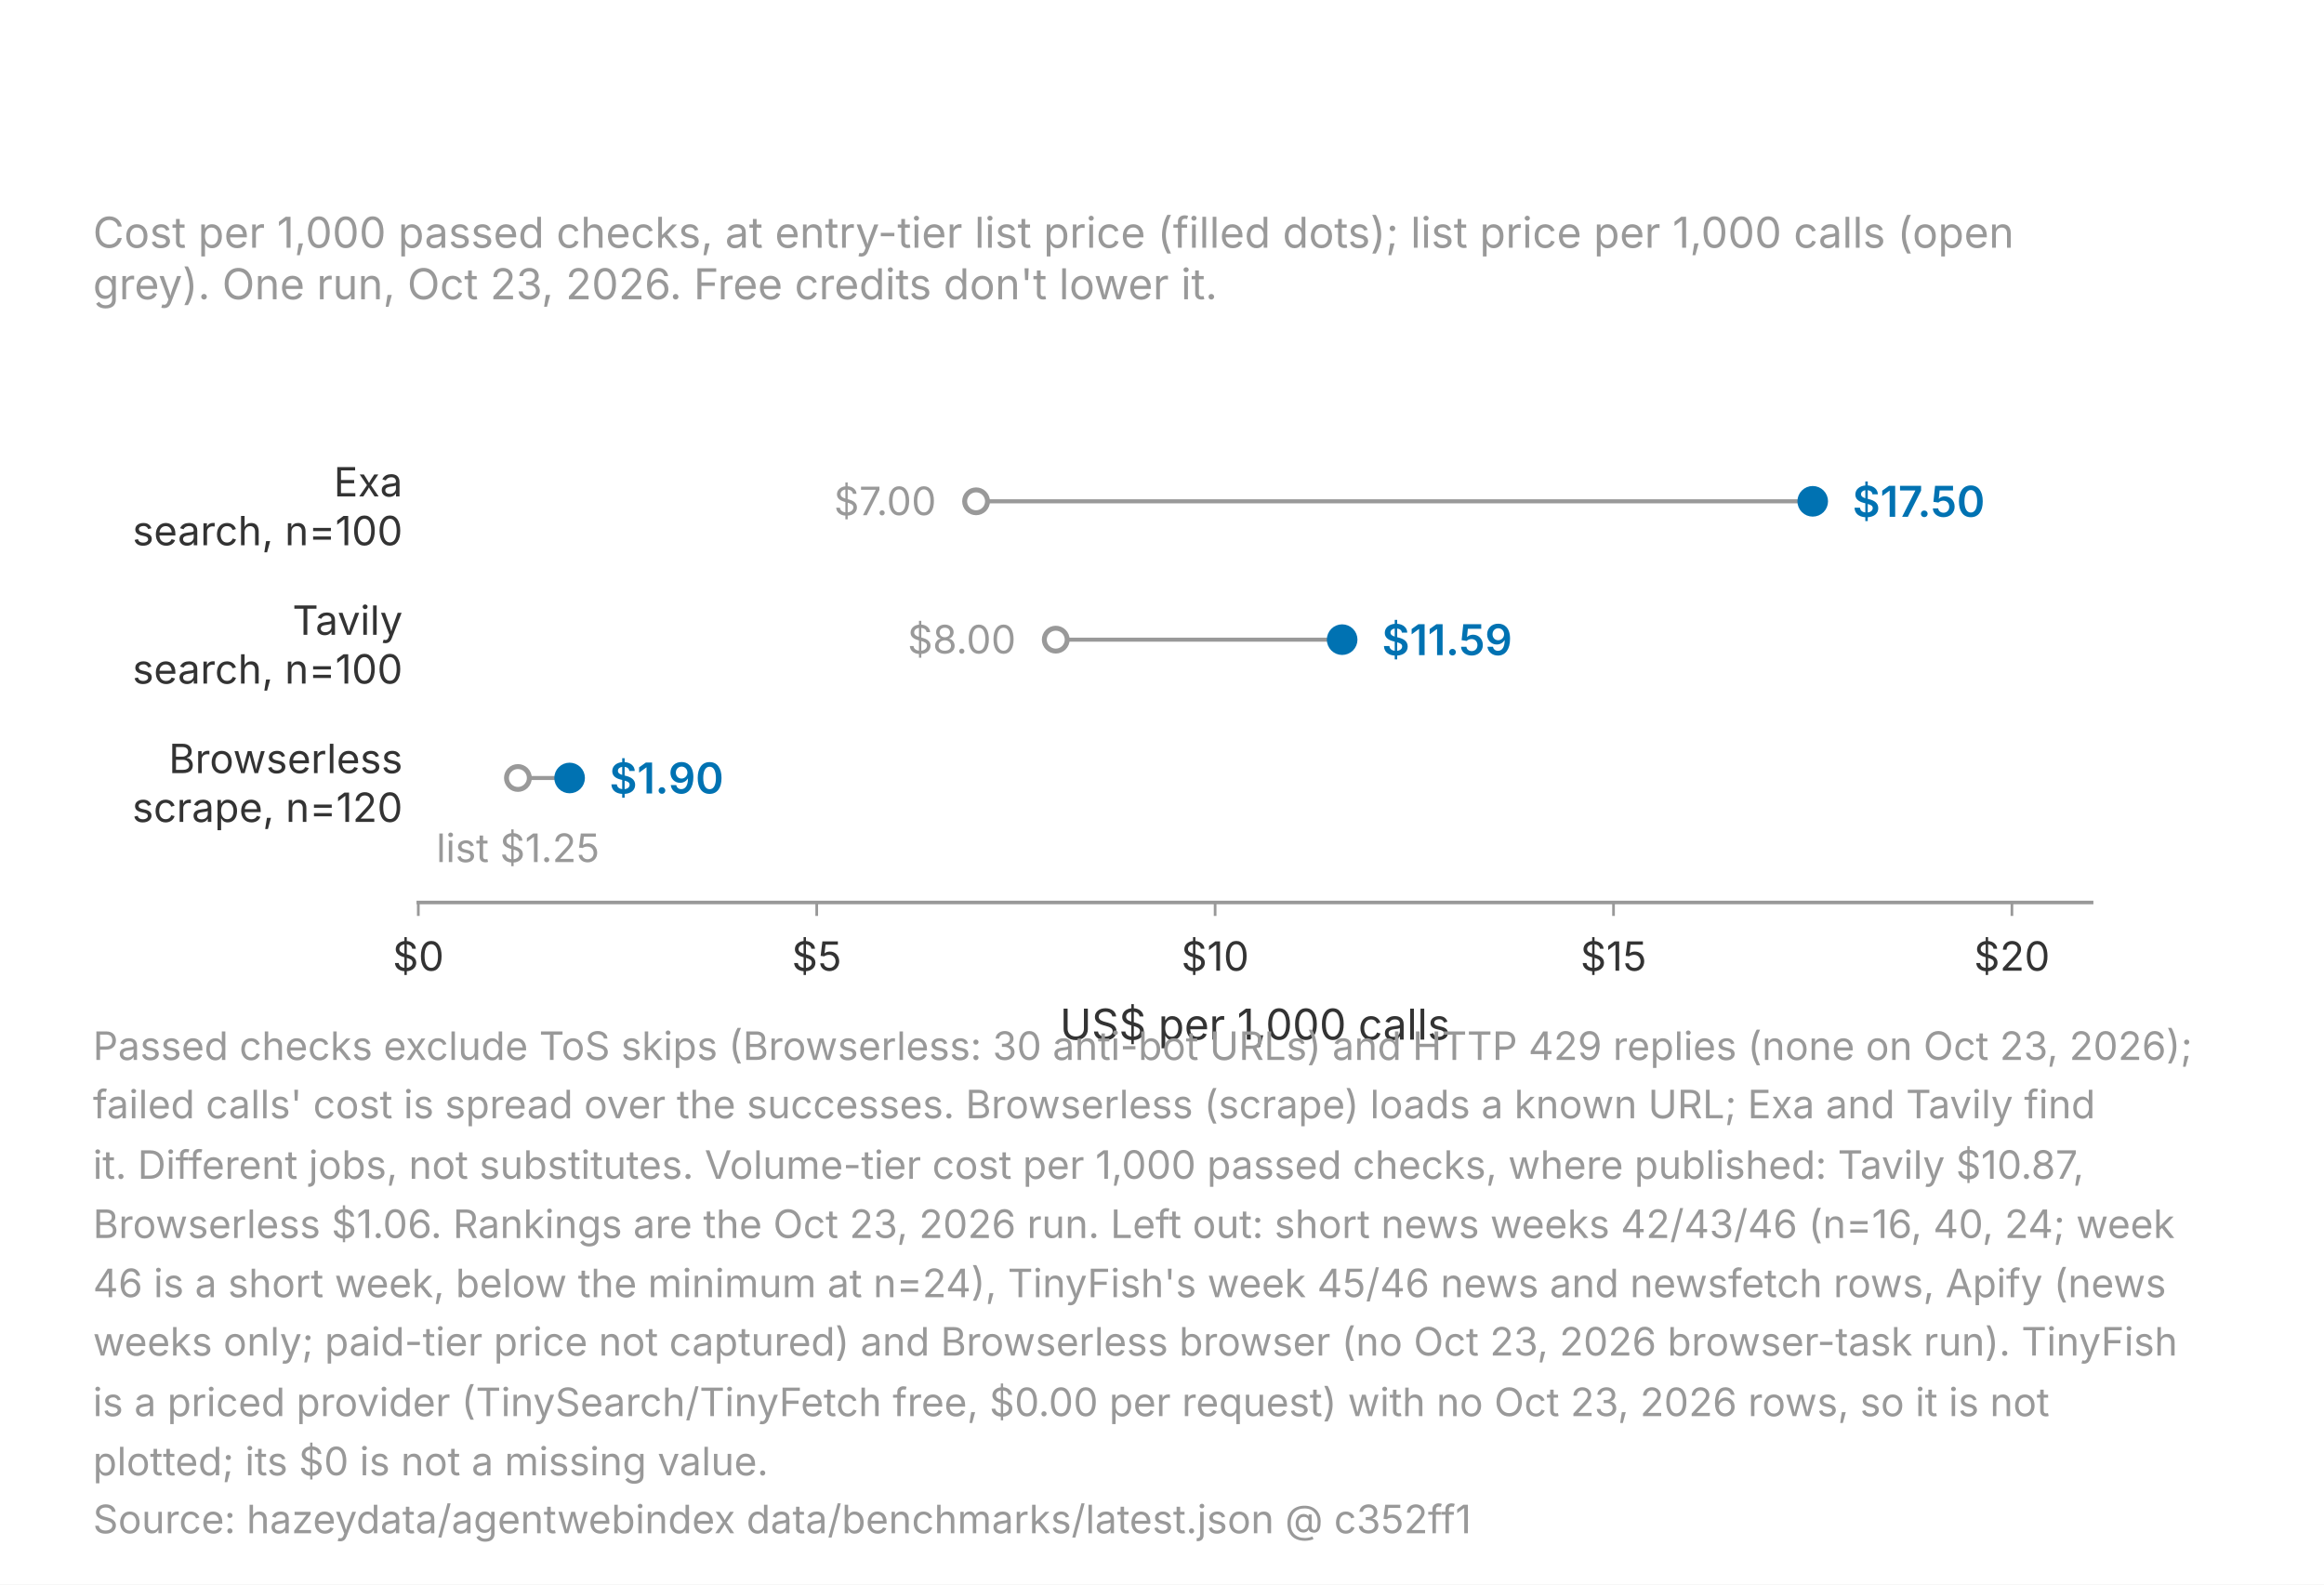
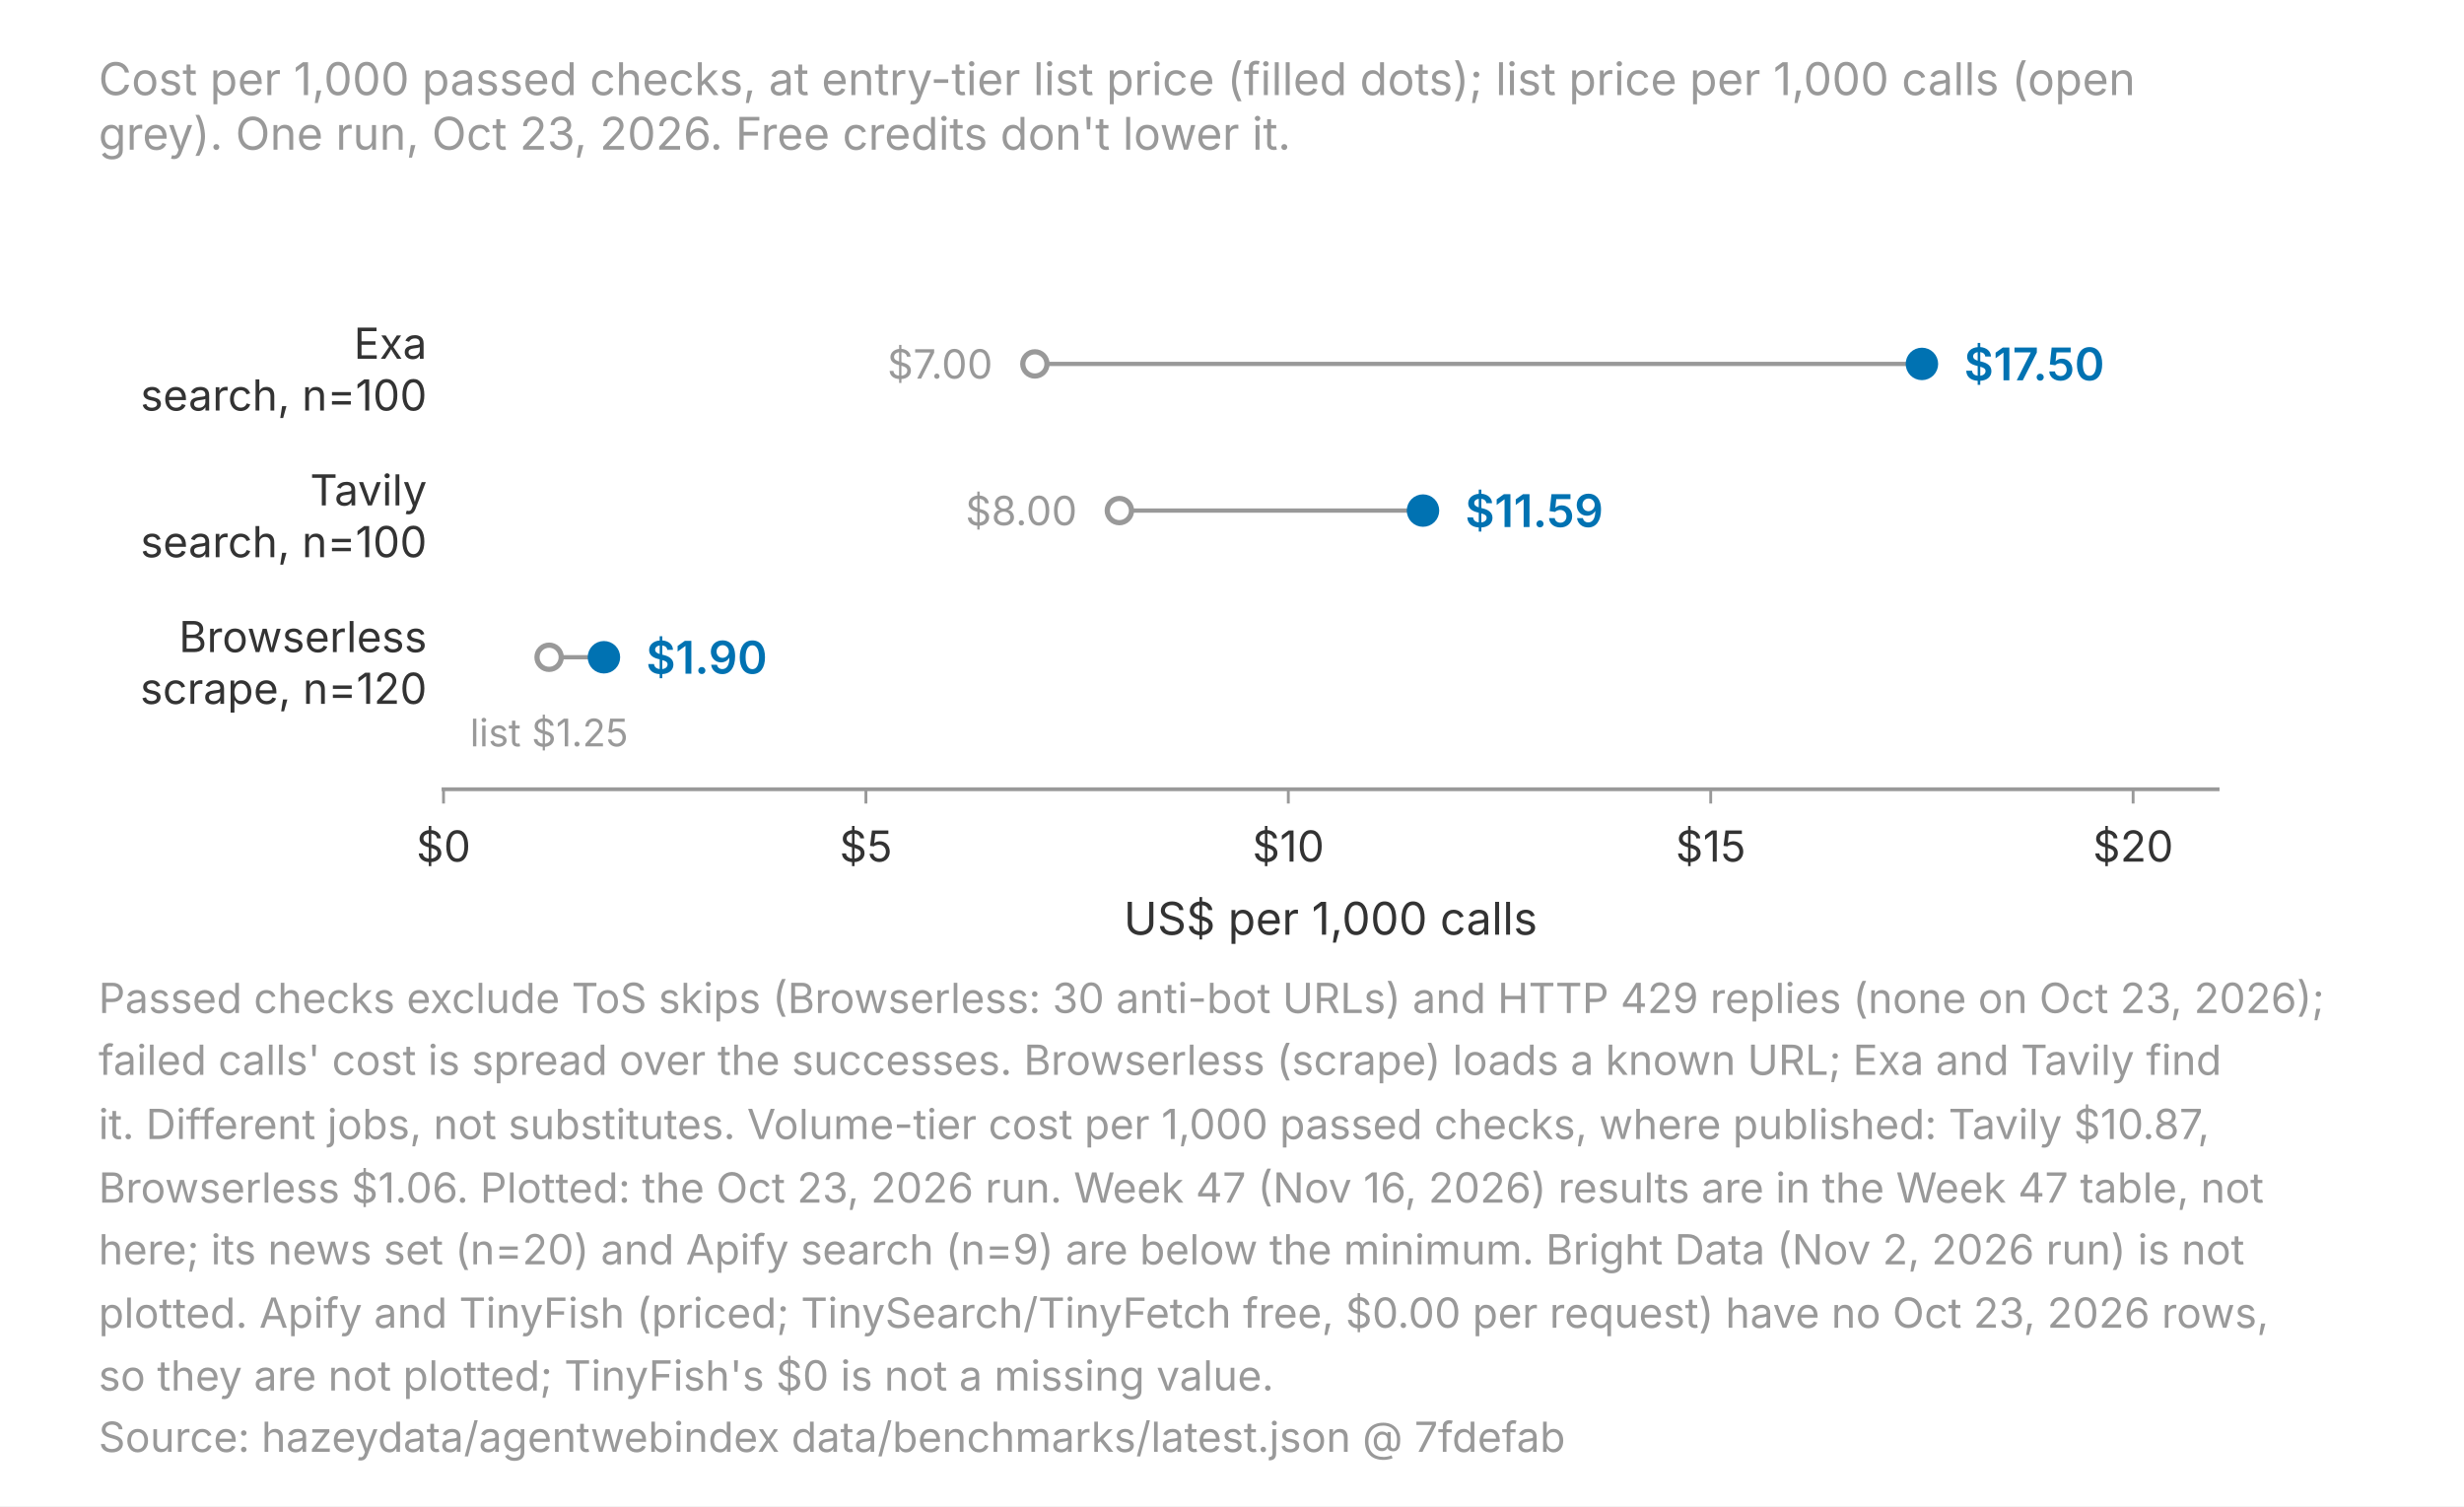
- <svg xmlns="http://www.w3.org/2000/svg" xmlns:xlink="http://www.w3.org/1999/xlink" role="img" aria-label="Exa lists cheaper than Tavily ($7.00 vs $8.00 per 1,000 calls) but costs more per 1,000 passed checks ($17.50 vs $11.59)" width="518.4pt" height="353.43pt" viewBox="0 0 518.4 353.43" version="1.1">
+ <svg xmlns="http://www.w3.org/2000/svg" xmlns:xlink="http://www.w3.org/1999/xlink" role="img" aria-label="Exa lists cheaper than Tavily ($7.00 vs $8.00 per 1,000 calls) but costs more per 1,000 passed checks ($17.50 vs $11.59)" width="518.4pt" height="316.89pt" viewBox="0 0 518.4 316.89" version="1.1">
  <defs>
    <style type="text/css">*{stroke-linejoin: round; stroke-linecap: butt}</style>
  </defs>
  <g id="figure_1">
    <g id="patch_1">
-       <path d="M 0 353.43  L 518.4 353.43  L 518.4 0  L 0 0  z " style="fill: #ffffff" />
+       <path d="M 0 316.89  L 518.4 316.89  L 518.4 0  L 0 0  z " style="fill: #ffffff" />
    </g>
    <g id="axes_1">
      <g id="patch_2">
-         <path d="M 93.312 201.308  L 466.56 201.308  L 466.56 93.308  L 93.312 93.308  z " style="fill: #ffffff" />
+         <path d="M 93.312 166.05  L 466.56 166.05  L 466.56 58.05  L 93.312 58.05  z " style="fill: #ffffff" />
      </g>
      <g id="matplotlib.axis_1">
        <g id="xtick_1">
          <g id="line2d_1">
            <defs>
-               <path id="m460ebe57ab" d="M 0 0  L 0 3  " style="stroke: #999999; stroke-width: 0.6" />
+               <path id="m39da47a9e0" d="M 0 0  L 0 3  " style="stroke: #999999; stroke-width: 0.6" />
            </defs>
            <g>
-               <use xlink:href="#m460ebe57ab" x="93.312" y="201.308" style="fill: #999999; stroke: #999999; stroke-width: 0.6" />
+               <use xlink:href="#m39da47a9e0" x="93.312" y="166.05" style="fill: #999999; stroke: #999999; stroke-width: 0.6" />
            </g>
          </g>
          <g id="text_1">
-             <text style="font-size: 9px; font-family: 'Inter', sans-serif; text-anchor: middle; fill: #333333" x="93.312" y="216.526" transform="rotate(-0 93.312 216.5263)">$0</text>
+             <text style="font-size: 9px; font-family: 'Inter', sans-serif; text-anchor: middle; fill: #333333" x="93.312" y="181.269" transform="rotate(-0 93.312 181.2688)">$0</text>
          </g>
        </g>
        <g id="xtick_2">
          <g id="line2d_2">
            <g>
-               <use xlink:href="#m460ebe57ab" x="182.181" y="201.308" style="fill: #999999; stroke: #999999; stroke-width: 0.6" />
+               <use xlink:href="#m39da47a9e0" x="182.181" y="166.05" style="fill: #999999; stroke: #999999; stroke-width: 0.6" />
            </g>
          </g>
          <g id="text_2">
-             <text style="font-size: 9px; font-family: 'Inter', sans-serif; text-anchor: middle; fill: #333333" x="182.181" y="216.526" transform="rotate(-0 182.1806 216.5263)">$5</text>
+             <text style="font-size: 9px; font-family: 'Inter', sans-serif; text-anchor: middle; fill: #333333" x="182.181" y="181.269" transform="rotate(-0 182.1806 181.2688)">$5</text>
          </g>
        </g>
        <g id="xtick_3">
          <g id="line2d_3">
            <g>
-               <use xlink:href="#m460ebe57ab" x="271.049" y="201.308" style="fill: #999999; stroke: #999999; stroke-width: 0.6" />
+               <use xlink:href="#m39da47a9e0" x="271.049" y="166.05" style="fill: #999999; stroke: #999999; stroke-width: 0.6" />
            </g>
          </g>
          <g id="text_3">
-             <text style="font-size: 9px; font-family: 'Inter', sans-serif; text-anchor: middle; fill: #333333" x="271.049" y="216.526" transform="rotate(-0 271.0491 216.5263)">$10</text>
+             <text style="font-size: 9px; font-family: 'Inter', sans-serif; text-anchor: middle; fill: #333333" x="271.049" y="181.269" transform="rotate(-0 271.0491 181.2688)">$10</text>
          </g>
        </g>
        <g id="xtick_4">
          <g id="line2d_4">
            <g>
-               <use xlink:href="#m460ebe57ab" x="359.918" y="201.308" style="fill: #999999; stroke: #999999; stroke-width: 0.6" />
+               <use xlink:href="#m39da47a9e0" x="359.918" y="166.05" style="fill: #999999; stroke: #999999; stroke-width: 0.6" />
            </g>
          </g>
          <g id="text_4">
-             <text style="font-size: 9px; font-family: 'Inter', sans-serif; text-anchor: middle; fill: #333333" x="359.918" y="216.526" transform="rotate(-0 359.9177 216.5263)">$15</text>
+             <text style="font-size: 9px; font-family: 'Inter', sans-serif; text-anchor: middle; fill: #333333" x="359.918" y="181.269" transform="rotate(-0 359.9177 181.2688)">$15</text>
          </g>
        </g>
        <g id="xtick_5">
          <g id="line2d_5">
            <g>
-               <use xlink:href="#m460ebe57ab" x="448.786" y="201.308" style="fill: #999999; stroke: #999999; stroke-width: 0.6" />
+               <use xlink:href="#m39da47a9e0" x="448.786" y="166.05" style="fill: #999999; stroke: #999999; stroke-width: 0.6" />
            </g>
          </g>
          <g id="text_5">
-             <text style="font-size: 9px; font-family: 'Inter', sans-serif; text-anchor: middle; fill: #333333" x="448.786" y="216.526" transform="rotate(-0 448.7863 216.5263)">$20</text>
+             <text style="font-size: 9px; font-family: 'Inter', sans-serif; text-anchor: middle; fill: #333333" x="448.786" y="181.269" transform="rotate(-0 448.7863 181.2688)">$20</text>
          </g>
        </g>
        <g id="text_6">
-           <text style="font-size: 9.5px; font-family: 'Inter', sans-serif; text-anchor: middle; fill: #333333" x="279.936" y="231.9" transform="rotate(-0 279.936 231.9003)">US$ per 1,000 calls</text>
+           <text style="font-size: 9.5px; font-family: 'Inter', sans-serif; text-anchor: middle; fill: #333333" x="279.936" y="196.643" transform="rotate(-0 279.936 196.6428)">US$ per 1,000 calls</text>
        </g>
      </g>
      <g id="matplotlib.axis_2">
        <g id="ytick_1">
          <g id="line2d_6" />
          <g id="text_7">
-             <text style="font-size: 9px; font-family: 'Inter', sans-serif; fill: #333333" transform="translate(37.63169 172.4506)">Browserless</text>
-             <text style="font-size: 9px; font-family: 'Inter', sans-serif; fill: #333333" transform="translate(29.49794 183.3403)">scrape, n=120</text>
+             <text style="font-size: 9px; font-family: 'Inter', sans-serif; fill: #333333" transform="translate(37.63169 137.1931)">Browserless</text>
+             <text style="font-size: 9px; font-family: 'Inter', sans-serif; fill: #333333" transform="translate(29.49794 148.0828)">scrape, n=120</text>
          </g>
        </g>
        <g id="ytick_2">
          <g id="line2d_7" />
          <g id="text_8">
-             <text style="font-size: 9px; font-family: 'Inter', sans-serif; fill: #333333" transform="translate(65.22091 141.5935)">Tavily</text>
-             <text style="font-size: 9px; font-family: 'Inter', sans-serif; fill: #333333" transform="translate(29.55841 152.4831)">search, n=100</text>
+             <text style="font-size: 9px; font-family: 'Inter', sans-serif; fill: #333333" transform="translate(65.22091 106.336)">Tavily</text>
+             <text style="font-size: 9px; font-family: 'Inter', sans-serif; fill: #333333" transform="translate(29.55841 117.2256)">search, n=100</text>
          </g>
        </g>
        <g id="ytick_3">
          <g id="line2d_8" />
          <g id="text_9">
-             <text style="font-size: 9px; font-family: 'Inter', sans-serif; fill: #333333" transform="translate(74.43466 110.7363)">Exa</text>
-             <text style="font-size: 9px; font-family: 'Inter', sans-serif; fill: #333333" transform="translate(29.55841 121.626)">search, n=100</text>
+             <text style="font-size: 9px; font-family: 'Inter', sans-serif; fill: #333333" transform="translate(74.43466 75.47884)">Exa</text>
+             <text style="font-size: 9px; font-family: 'Inter', sans-serif; fill: #333333" transform="translate(29.55841 86.36849)">search, n=100</text>
          </g>
        </g>
      </g>
      <g id="line2d_9">
-         <path d="M 217.728 111.822  L 404.352 111.822  " clip-path="url(#p59ad2ddc3e)" style="fill: none; stroke: #999999; stroke-width: 0.9; stroke-linecap: round" />
+         <path d="M 217.728 76.564  L 404.352 76.564  " clip-path="url(#p7aad816583)" style="fill: none; stroke: #999999; stroke-width: 0.9; stroke-linecap: round" />
      </g>
      <g id="line2d_10">
-         <path d="M 235.502 142.679  L 299.384 142.679  " clip-path="url(#p59ad2ddc3e)" style="fill: none; stroke: #999999; stroke-width: 0.9; stroke-linecap: round" />
+         <path d="M 235.502 107.421  L 299.384 107.421  " clip-path="url(#p7aad816583)" style="fill: none; stroke: #999999; stroke-width: 0.9; stroke-linecap: round" />
      </g>
      <g id="line2d_11">
-         <path d="M 115.529 173.536  L 127.06 173.536  " clip-path="url(#p59ad2ddc3e)" style="fill: none; stroke: #999999; stroke-width: 0.9; stroke-linecap: round" />
+         <path d="M 115.529 138.279  L 127.06 138.279  " clip-path="url(#p7aad816583)" style="fill: none; stroke: #999999; stroke-width: 0.9; stroke-linecap: round" />
      </g>
      <g id="patch_3">
-         <path d="M 93.312 201.308  L 466.56 201.308  " style="fill: none; stroke: #999999; stroke-width: 0.8; stroke-linejoin: miter; stroke-linecap: square" />
+         <path d="M 93.312 166.05  L 466.56 166.05  " style="fill: none; stroke: #999999; stroke-width: 0.8; stroke-linejoin: miter; stroke-linecap: square" />
      </g>
      <g id="PathCollection_1">
        <defs>
-           <path id="me65af9a703" d="M 0 2.55  C 0.676 2.55 1.325 2.281 1.803 1.803  C 2.281 1.325 2.55 0.676 2.55 0  C 2.55 -0.676 2.281 -1.325 1.803 -1.803  C 1.325 -2.281 0.676 -2.55 0 -2.55  C -0.676 -2.55 -1.325 -2.281 -1.803 -1.803  C -2.281 -1.325 -2.55 -0.676 -2.55 0  C -2.55 0.676 -2.281 1.325 -1.803 1.803  C -1.325 2.281 -0.676 2.55 0 2.55  z " style="stroke: #999999; stroke-width: 1.1" />
+           <path id="m7275a0dadc" d="M 0 2.55  C 0.676 2.55 1.325 2.281 1.803 1.803  C 2.281 1.325 2.55 0.676 2.55 0  C 2.55 -0.676 2.281 -1.325 1.803 -1.803  C 1.325 -2.281 0.676 -2.55 0 -2.55  C -0.676 -2.55 -1.325 -2.281 -1.803 -1.803  C -2.281 -1.325 -2.55 -0.676 -2.55 0  C -2.55 0.676 -2.281 1.325 -1.803 1.803  C -1.325 2.281 -0.676 2.55 0 2.55  z " style="stroke: #999999; stroke-width: 1.1" />
        </defs>
-         <g clip-path="url(#p59ad2ddc3e)">
-           <use xlink:href="#me65af9a703" x="217.728" y="111.822" style="fill: #ffffff; stroke: #999999; stroke-width: 1.1" />
+         <g clip-path="url(#p7aad816583)">
+           <use xlink:href="#m7275a0dadc" x="217.728" y="76.564" style="fill: #ffffff; stroke: #999999; stroke-width: 1.1" />
        </g>
      </g>
      <g id="text_10">
-         <text style="font-weight: 600; font-size: 9.5px; font-family: 'Inter', sans-serif; text-anchor: start; fill: #0072b2" x="413.239" y="115.278" transform="rotate(-0 413.2389 115.2776)">$17.50</text>
+         <text style="font-weight: 600; font-size: 9.5px; font-family: 'Inter', sans-serif; text-anchor: start; fill: #0072b2" x="413.239" y="80.02" transform="rotate(-0 413.2389 80.0201)">$17.50</text>
      </g>
      <g id="text_11">
-         <text style="font-size: 8.75px; font-family: 'Inter', sans-serif; text-anchor: end; fill: #999999" x="208.841" y="114.914" transform="rotate(-0 208.8411 114.9138)">$7.00</text>
+         <text style="font-size: 8.5px; font-family: 'Inter', sans-serif; text-anchor: end; fill: #999999" x="208.841" y="79.656" transform="rotate(-0 208.8411 79.65633)">$7.00</text>
      </g>
      <g id="PathCollection_2">
-         <g clip-path="url(#p59ad2ddc3e)">
-           <use xlink:href="#me65af9a703" x="235.502" y="142.679" style="fill: #ffffff; stroke: #999999; stroke-width: 1.1" />
+         <g clip-path="url(#p7aad816583)">
+           <use xlink:href="#m7275a0dadc" x="235.502" y="107.421" style="fill: #ffffff; stroke: #999999; stroke-width: 1.1" />
        </g>
      </g>
      <g id="text_12">
-         <text style="font-weight: 600; font-size: 9.5px; font-family: 'Inter', sans-serif; text-anchor: start; fill: #0072b2" x="308.271" y="146.135" transform="rotate(-0 308.2709 146.1347)">$11.59</text>
+         <text style="font-weight: 600; font-size: 9.5px; font-family: 'Inter', sans-serif; text-anchor: start; fill: #0072b2" x="308.271" y="110.877" transform="rotate(-0 308.2709 110.8772)">$11.59</text>
      </g>
      <g id="text_13">
-         <text style="font-size: 8.75px; font-family: 'Inter', sans-serif; text-anchor: end; fill: #999999" x="226.615" y="145.771" transform="rotate(-0 226.6149 145.771)">$8.00</text>
+         <text style="font-size: 8.5px; font-family: 'Inter', sans-serif; text-anchor: end; fill: #999999" x="226.615" y="110.513" transform="rotate(-0 226.6149 110.5135)">$8.00</text>
      </g>
      <g id="PathCollection_3">
-         <g clip-path="url(#p59ad2ddc3e)">
-           <use xlink:href="#me65af9a703" x="115.529" y="173.536" style="fill: #ffffff; stroke: #999999; stroke-width: 1.1" />
+         <g clip-path="url(#p7aad816583)">
+           <use xlink:href="#m7275a0dadc" x="115.529" y="138.279" style="fill: #ffffff; stroke: #999999; stroke-width: 1.1" />
        </g>
      </g>
      <g id="text_14">
-         <text style="font-weight: 600; font-size: 9.5px; font-family: 'Inter', sans-serif; text-anchor: start; fill: #0072b2" x="135.946" y="176.992" transform="rotate(-0 135.9464 176.9919)">$1.90</text>
+         <text style="font-weight: 600; font-size: 9.5px; font-family: 'Inter', sans-serif; text-anchor: start; fill: #0072b2" x="135.946" y="141.734" transform="rotate(-0 135.9464 141.7344)">$1.90</text>
      </g>
      <g id="text_15">
-         <text style="font-size: 8.75px; font-family: 'Inter', sans-serif; text-anchor: middle; fill: #999999" x="115.529" y="192.286" transform="rotate(-0 115.5291 192.2861)">list $1.25</text>
+         <text style="font-size: 8px; font-family: 'Inter', sans-serif; text-anchor: middle; fill: #999999" x="115.529" y="157.029" transform="rotate(-0 115.5291 157.0286)">list $1.25</text>
      </g>
      <g id="PathCollection_4">
        <defs>
-           <path id="mf5a9413982" d="M 0 2.915  C 0.773 2.915 1.515 2.608 2.062 2.062  C 2.608 1.515 2.915 0.773 2.915 0  C 2.915 -0.773 2.608 -1.515 2.062 -2.062  C 1.515 -2.608 0.773 -2.915 0 -2.915  C -0.773 -2.915 -1.515 -2.608 -2.062 -2.062  C -2.608 -1.515 -2.915 -0.773 -2.915 0  C -2.915 0.773 -2.608 1.515 -2.062 2.062  C -1.515 2.608 -0.773 2.915 0 2.915  z " style="stroke: #0072b2" />
+           <path id="mc1200115c2" d="M 0 2.915  C 0.773 2.915 1.515 2.608 2.062 2.062  C 2.608 1.515 2.915 0.773 2.915 0  C 2.915 -0.773 2.608 -1.515 2.062 -2.062  C 1.515 -2.608 0.773 -2.915 0 -2.915  C -0.773 -2.915 -1.515 -2.608 -2.062 -2.062  C -2.608 -1.515 -2.915 -0.773 -2.915 0  C -2.915 0.773 -2.608 1.515 -2.062 2.062  C -1.515 2.608 -0.773 2.915 0 2.915  z " style="stroke: #0072b2" />
        </defs>
-         <g clip-path="url(#p59ad2ddc3e)">
-           <use xlink:href="#mf5a9413982" x="404.352" y="111.822" style="fill: #0072b2; stroke: #0072b2" />
+         <g clip-path="url(#p7aad816583)">
+           <use xlink:href="#mc1200115c2" x="404.352" y="76.564" style="fill: #0072b2; stroke: #0072b2" />
        </g>
      </g>
      <g id="PathCollection_5">
-         <g clip-path="url(#p59ad2ddc3e)">
-           <use xlink:href="#mf5a9413982" x="299.384" y="142.679" style="fill: #0072b2; stroke: #0072b2" />
+         <g clip-path="url(#p7aad816583)">
+           <use xlink:href="#mc1200115c2" x="299.384" y="107.421" style="fill: #0072b2; stroke: #0072b2" />
        </g>
      </g>
      <g id="PathCollection_6">
-         <g clip-path="url(#p59ad2ddc3e)">
-           <use xlink:href="#mf5a9413982" x="127.06" y="173.536" style="fill: #0072b2; stroke: #0072b2" />
+         <g clip-path="url(#p7aad816583)">
+           <use xlink:href="#mc1200115c2" x="127.06" y="138.279" style="fill: #0072b2; stroke: #0072b2" />
        </g>
      </g>
    </g>
+     <g id="text_16">
+       <text style="font-size: 9.5px; font-family: 'Inter', sans-serif; fill: #999999" transform="translate(20.736 20.00313)">Cost per 1,000 passed checks, at entry-tier list price (filled dots); list price per 1,000 calls (open</text>
+       <text style="font-size: 9.5px; font-family: 'Inter', sans-serif; fill: #999999" transform="translate(20.736 31.49775)">grey). One run, Oct 23, 2026. Free credits don't lower it.</text>
+     </g>
    <g id="text_17">
-       <text style="font-size: 9.5px; font-family: 'Inter', sans-serif; fill: #999999" transform="translate(20.736 55.26062)">Cost per 1,000 passed checks, at entry-tier list price (filled dots); list price per 1,000 calls (open</text>
-       <text style="font-size: 9.5px; font-family: 'Inter', sans-serif; fill: #999999" transform="translate(20.736 66.75525)">grey). One run, Oct 23, 2026. Free credits don't lower it.</text>
-     </g>
-     <g id="text_18">
-       <text style="font-size: 8.75px; font-family: 'Inter', sans-serif; fill: #999999" transform="translate(20.736 236.4273)">Passed checks exclude ToS skips (Browserless: 30 anti-bot URLs) and HTTP 429 replies (none on Oct 23, 2026);</text>
-       <text style="font-size: 8.75px; font-family: 'Inter', sans-serif; fill: #999999" transform="translate(20.736 249.4432)">failed calls' cost is spread over the successes. Browserless (scrape) loads a known URL; Exa and Tavily find</text>
-       <text style="font-size: 8.75px; font-family: 'Inter', sans-serif; fill: #999999" transform="translate(20.736 262.9485)">it. Different jobs, not substitutes. Volume-tier cost per 1,000 passed checks, where published: Tavily $10.87,</text>
-       <text style="font-size: 8.75px; font-family: 'Inter', sans-serif; fill: #999999" transform="translate(20.736 276.1483)">Browserless $1.06. Rankings are the Oct 23, 2026 run. Left out: short news weeks 42/43/46 (n=16, 40, 24; week</text>
-       <text style="font-size: 8.75px; font-family: 'Inter', sans-serif; fill: #999999" transform="translate(20.736 289.346)">46 is a short week, below the minimum at n=24), TinyFish's week 45/46 news and newsfetch rows, Apify (news</text>
-       <text style="font-size: 8.75px; font-family: 'Inter', sans-serif; fill: #999999" transform="translate(20.736 302.379)">weeks only; paid-tier price not captured) and Browserless browser (no Oct 23, 2026 browser-task run). TinyFish</text>
-       <text style="font-size: 8.75px; font-family: 'Inter', sans-serif; fill: #999999" transform="translate(20.736 315.8843)">is a priced provider (TinySearch/TinyFetch free, $0.00 per request) with no Oct 23, 2026 rows, so it is not</text>
-       <text style="font-size: 8.75px; font-family: 'Inter', sans-serif; fill: #999999" transform="translate(20.736 329.0841)">plotted; its $0 is not a missing value.</text>
-       <text style="font-size: 8.75px; font-family: 'Inter', sans-serif; fill: #999999" transform="translate(20.736 342.0015)">Source: hazeydata/agentwebindex data/benchmarks/latest.json @ c352ff1</text>
+       <text style="font-size: 8.75px; font-family: 'Inter', sans-serif; fill: #999999" transform="translate(20.736 213.1212)">Passed checks exclude ToS skips (Browserless: 30 anti-bot URLs) and HTTP 429 replies (none on Oct 23, 2026);</text>
+       <text style="font-size: 8.75px; font-family: 'Inter', sans-serif; fill: #999999" transform="translate(20.736 226.1371)">failed calls' cost is spread over the successes. Browserless (scrape) loads a known URL; Exa and Tavily find</text>
+       <text style="font-size: 8.75px; font-family: 'Inter', sans-serif; fill: #999999" transform="translate(20.736 239.6424)">it. Different jobs, not substitutes. Volume-tier cost per 1,000 passed checks, where published: Tavily $10.87,</text>
+       <text style="font-size: 8.75px; font-family: 'Inter', sans-serif; fill: #999999" transform="translate(20.736 253.0193)">Browserless $1.06. Plotted: the Oct 23, 2026 run. Week 47 (Nov 16, 2026) results are in the Week 47 table, not</text>
+       <text style="font-size: 8.75px; font-family: 'Inter', sans-serif; fill: #999999" transform="translate(20.736 266.0058)">here; its news set (n=20) and Apify search (n=9) are below the minimum. Bright Data (Nov 2, 2026 run) is not</text>
+       <text style="font-size: 8.75px; font-family: 'Inter', sans-serif; fill: #999999" transform="translate(20.736 279.3443)">plotted. Apify and TinyFish (priced; TinySearch/TinyFetch free, $0.00 per request) have no Oct 23, 2026 rows,</text>
+       <text style="font-size: 8.75px; font-family: 'Inter', sans-serif; fill: #999999" transform="translate(20.736 292.5441)">so they are not plotted; TinyFish's $0 is not a missing value.</text>
+       <text style="font-size: 8.75px; font-family: 'Inter', sans-serif; fill: #999999" transform="translate(20.736 305.4615)">Source: hazeydata/agentwebindex data/benchmarks/latest.json @ 7fdefab</text>
    </g>
  </g>
  <defs>
-     <clipPath id="p59ad2ddc3e">
-       <rect x="93.312" y="93.308" width="373.248" height="108" />
+     <clipPath id="p7aad816583">
+       <rect x="93.312" y="58.05" width="373.248" height="108" />
    </clipPath>
  </defs>
</svg>
